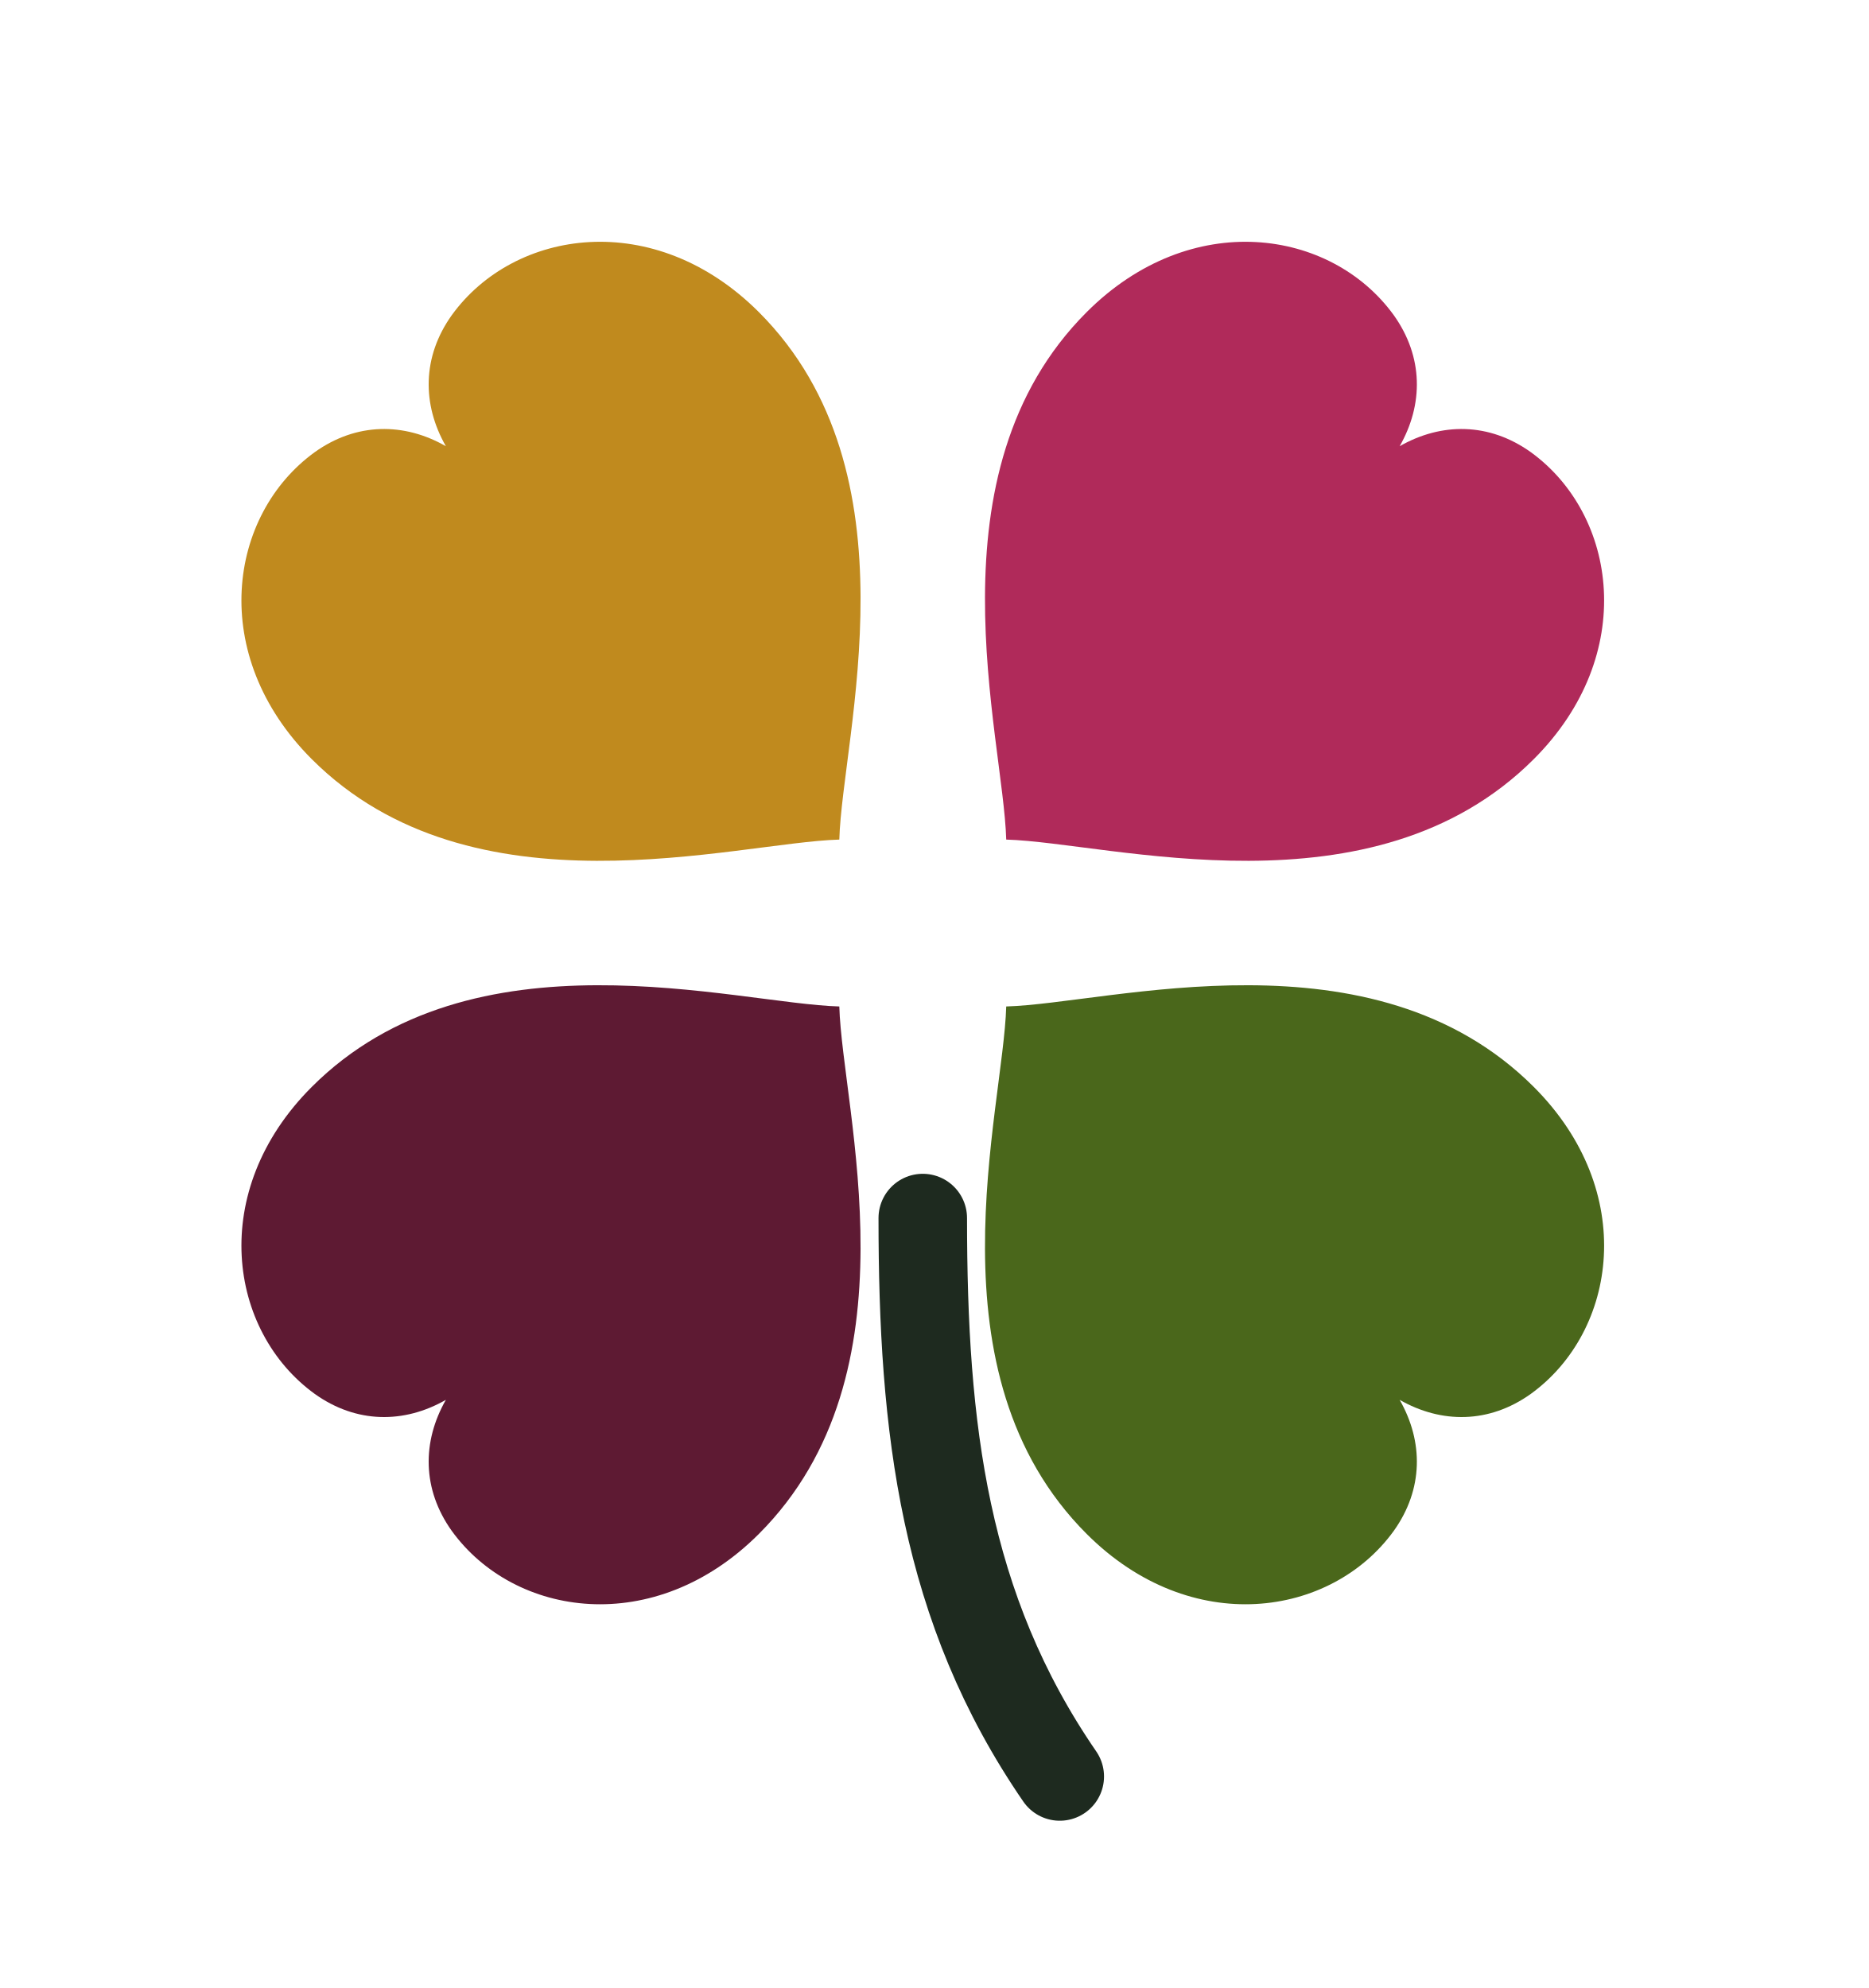
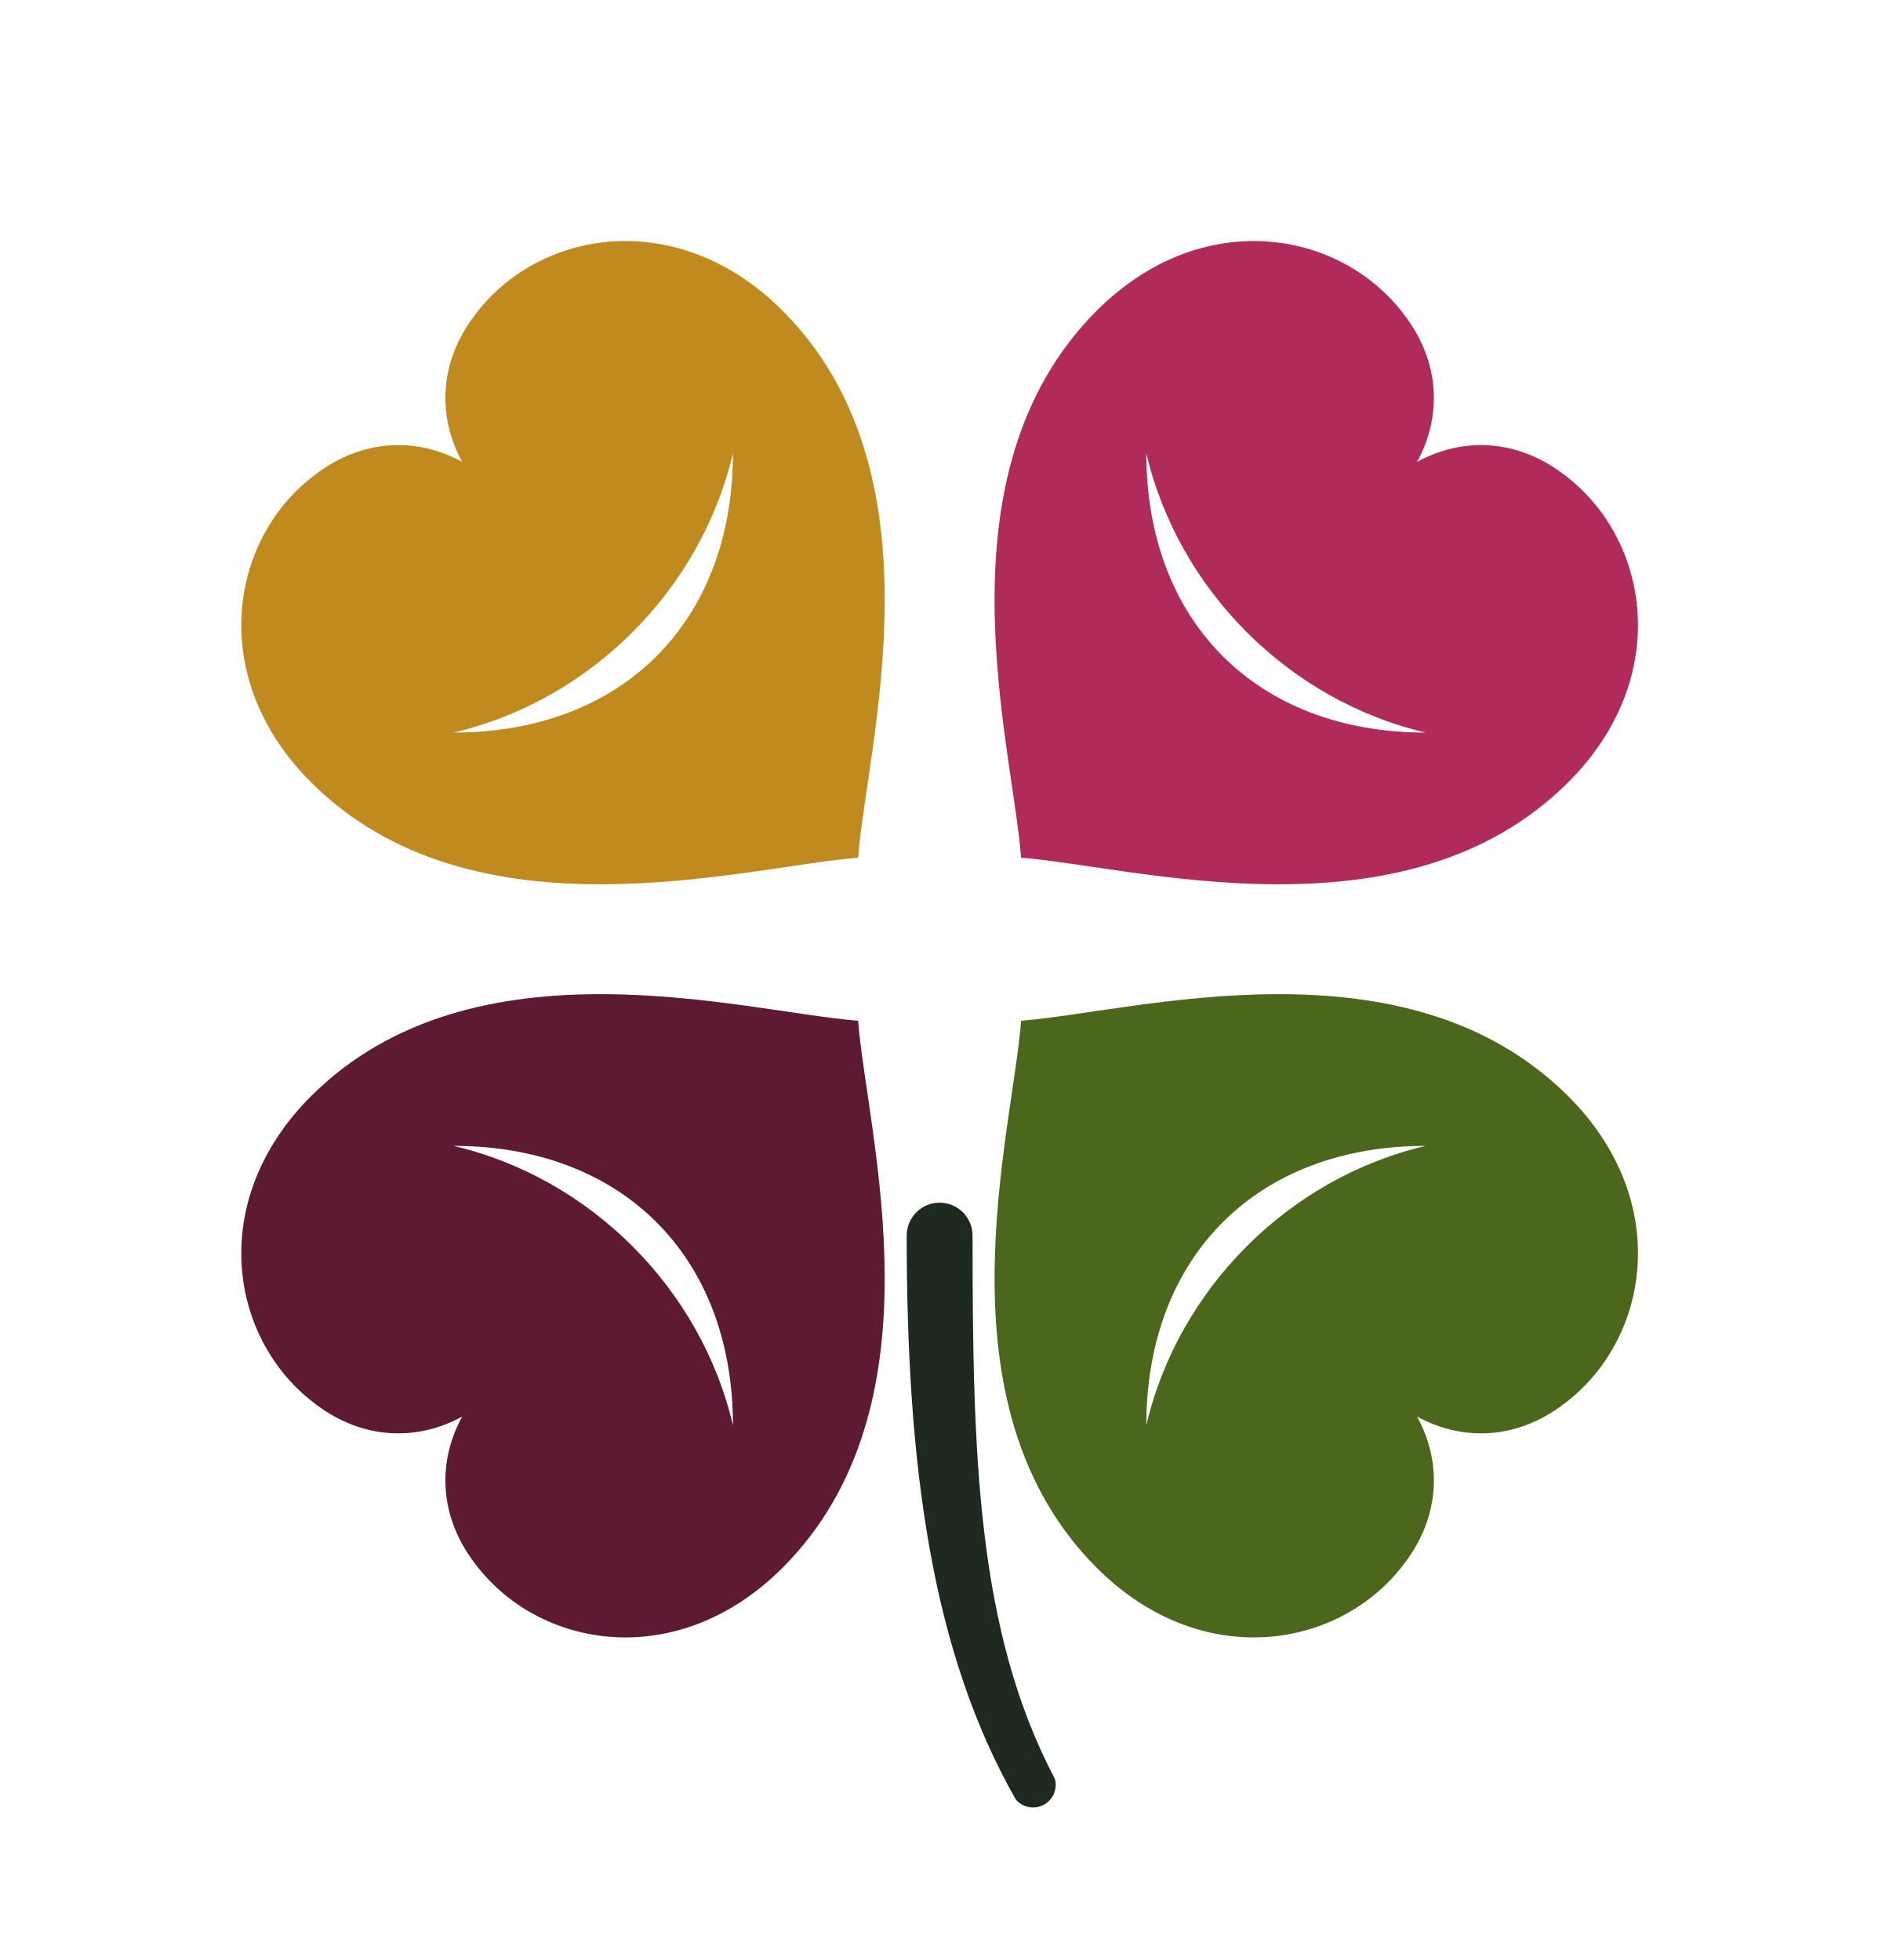
- <svg xmlns="http://www.w3.org/2000/svg" viewBox="0 0 94 100" width="94" height="100" role="img">
-   <g transform="translate(-6.59 -2.33) scale(1.06)">
-     <path fill="#B02A5A" transform="rotate(45 50 46) translate(50 40.4)" d="M0 0C-3.6-3.4-15-9.6-15-20.4C-15-27.4-9.6-31.4-4.6-30.6C-2.2-30.2-.6-28.6 0-26.4C.6-28.6 2.2-30.2 4.6-30.6C9.6-31.4 15-27.4 15-20.4C15-9.6 3.6-3.4 0 0Z" />
-     <path fill="#4A671B" transform="rotate(135 50 46) translate(50 40.4)" d="M0 0C-3.6-3.4-15-9.6-15-20.4C-15-27.4-9.6-31.4-4.6-30.6C-2.2-30.2-.6-28.6 0-26.4C.6-28.6 2.2-30.2 4.6-30.6C9.6-31.4 15-27.4 15-20.4C15-9.6 3.6-3.4 0 0Z" />
-     <path fill="#5E1A33" transform="rotate(225 50 46) translate(50 40.4)" d="M0 0C-3.6-3.4-15-9.6-15-20.4C-15-27.4-9.6-31.4-4.6-30.6C-2.2-30.2-.6-28.6 0-26.4C.6-28.6 2.2-30.2 4.6-30.6C9.6-31.4 15-27.4 15-20.4C15-9.6 3.6-3.4 0 0Z" />
-     <path fill="#C08A1E" transform="rotate(315 50 46) translate(50 40.4)" d="M0 0C-3.6-3.4-15-9.6-15-20.4C-15-27.4-9.6-31.4-4.6-30.6C-2.2-30.2-.6-28.6 0-26.4C.6-28.6 2.2-30.2 4.6-30.6C9.6-31.4 15-27.4 15-20.4C15-9.6 3.6-3.4 0 0Z" />
-     <path fill="none" stroke="#1E2A1F" stroke-width="4.2" stroke-linecap="round" d="M50 60C50 70 51 78.5 56.5 86.5" />
+ <svg xmlns="http://www.w3.org/2000/svg" viewBox="0 0 96 100" width="96" height="100" role="img">
+   <g transform="translate(-4.57 -0.38) scale(1.05)">
+     <path fill="#B02A5A" fill-rule="evenodd" transform="rotate(45 50 46) translate(50 40.4)" d="M0 0C-4.2-3.6-16.2-10.2-16.2-21.4C-16.2-28.6-10.6-32.6-5.4-31.8C-2.6-31.4-.7-29.6 0-27.2C.7-29.6 2.6-31.4 5.4-31.8C10.6-32.6 16.2-28.6 16.2-21.4C16.2-10.2 4.2-3.6 0 0ZM-9.6-18.2C-3.8-12.4 3.8-12.4 9.6-18.2C3.8-14.6-3.8-14.6-9.6-18.2Z" />
+     <path fill="#4A671B" fill-rule="evenodd" transform="rotate(135 50 46) translate(50 40.4)" d="M0 0C-4.2-3.6-16.2-10.2-16.2-21.4C-16.2-28.6-10.6-32.6-5.4-31.8C-2.6-31.4-.7-29.6 0-27.2C.7-29.6 2.6-31.4 5.4-31.8C10.6-32.6 16.2-28.6 16.2-21.4C16.2-10.2 4.2-3.6 0 0ZM-9.6-18.2C-3.8-12.4 3.8-12.4 9.6-18.2C3.8-14.6-3.8-14.6-9.6-18.2Z" />
+     <path fill="#5E1A33" fill-rule="evenodd" transform="rotate(225 50 46) translate(50 40.4)" d="M0 0C-4.2-3.6-16.2-10.2-16.2-21.4C-16.2-28.6-10.6-32.6-5.4-31.8C-2.6-31.4-.7-29.6 0-27.2C.7-29.6 2.6-31.4 5.4-31.8C10.6-32.6 16.2-28.6 16.2-21.4C16.2-10.2 4.2-3.6 0 0ZM-9.6-18.2C-3.8-12.4 3.8-12.4 9.6-18.2C3.8-14.6-3.8-14.6-9.6-18.2Z" />
+     <path fill="#C08A1E" fill-rule="evenodd" transform="rotate(315 50 46) translate(50 40.4)" d="M0 0C-4.2-3.6-16.2-10.2-16.2-21.4C-16.2-28.6-10.6-32.6-5.4-31.8C-2.6-31.4-.7-29.6 0-27.2C.7-29.6 2.6-31.4 5.4-31.8C10.6-32.6 16.2-28.6 16.2-21.4C16.2-10.2 4.2-3.6 0 0ZM-9.6-18.2C-3.8-12.4 3.8-12.4 9.6-18.2C3.8-14.6-3.8-14.6-9.6-18.2Z" />
+     <path fill="#1E2A1F" d="M48.4 60.4A1.6 1.6 0 0 1 51.6 60.4C51.6 71 51.8 79.6 55.6 86.8A1.1 1.1 0 0 1 53.7 87.8C49.6 80.6 48.4 71.6 48.4 60.4Z" />
  </g>
</svg>
